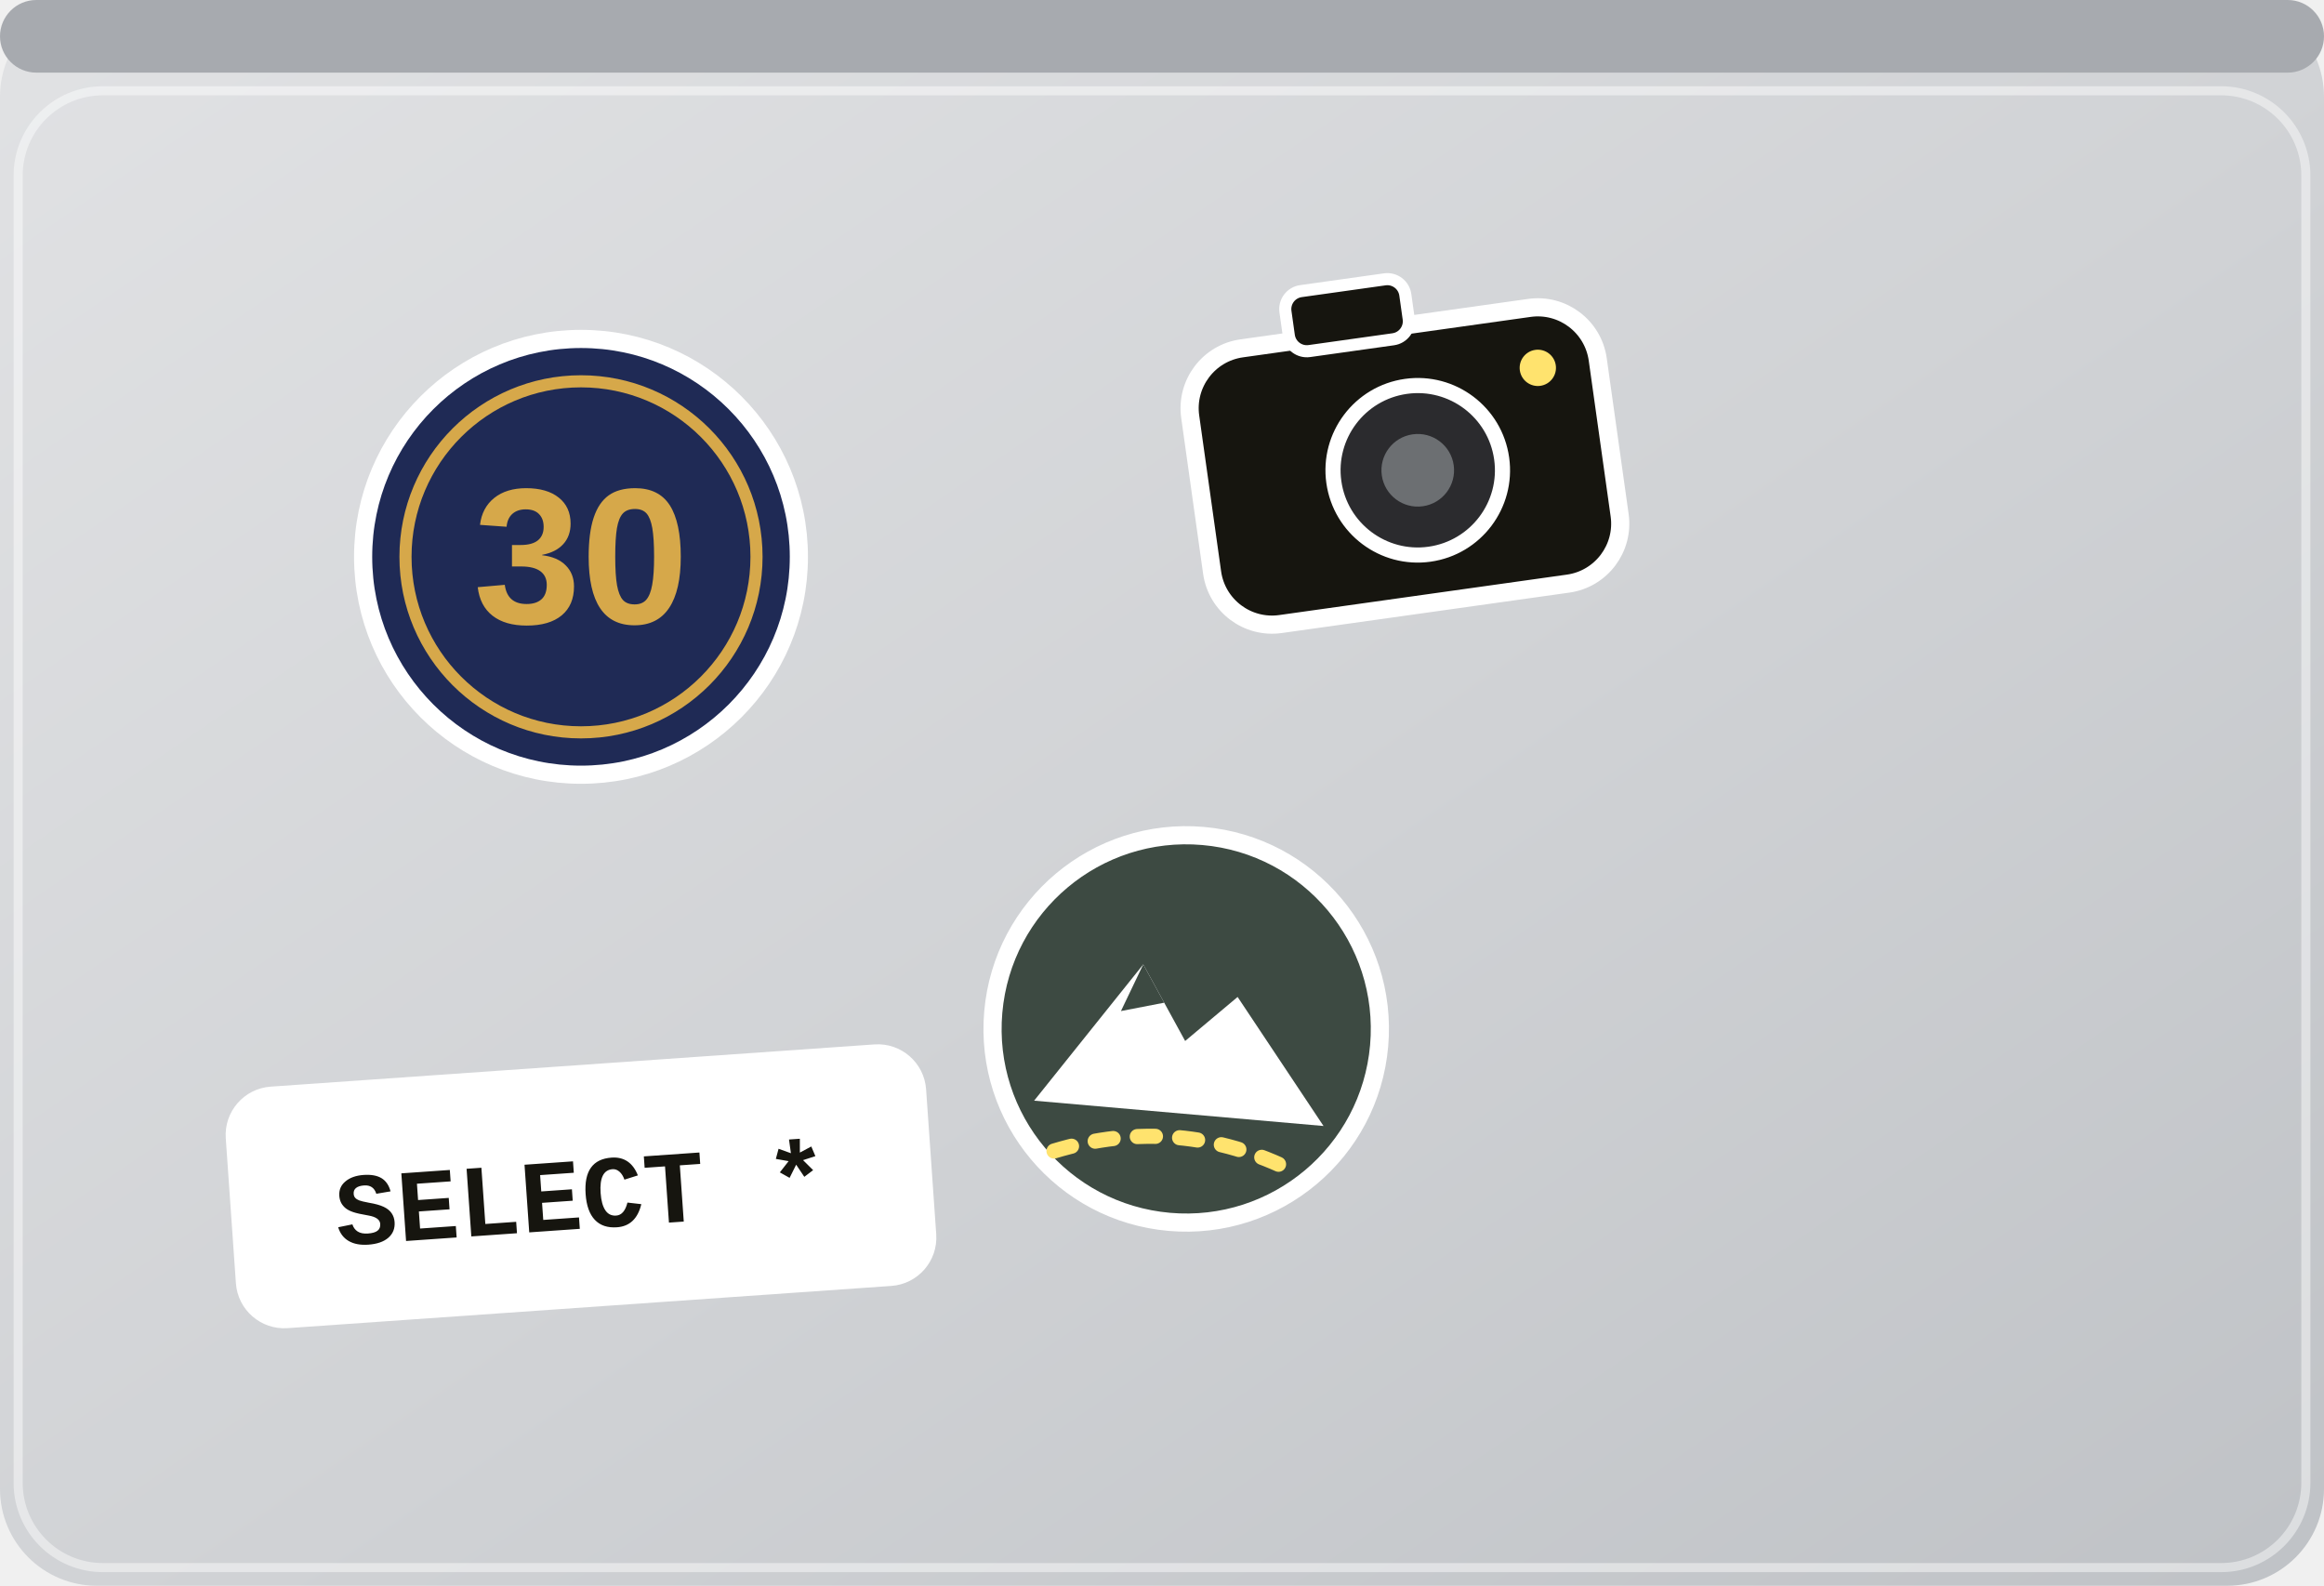
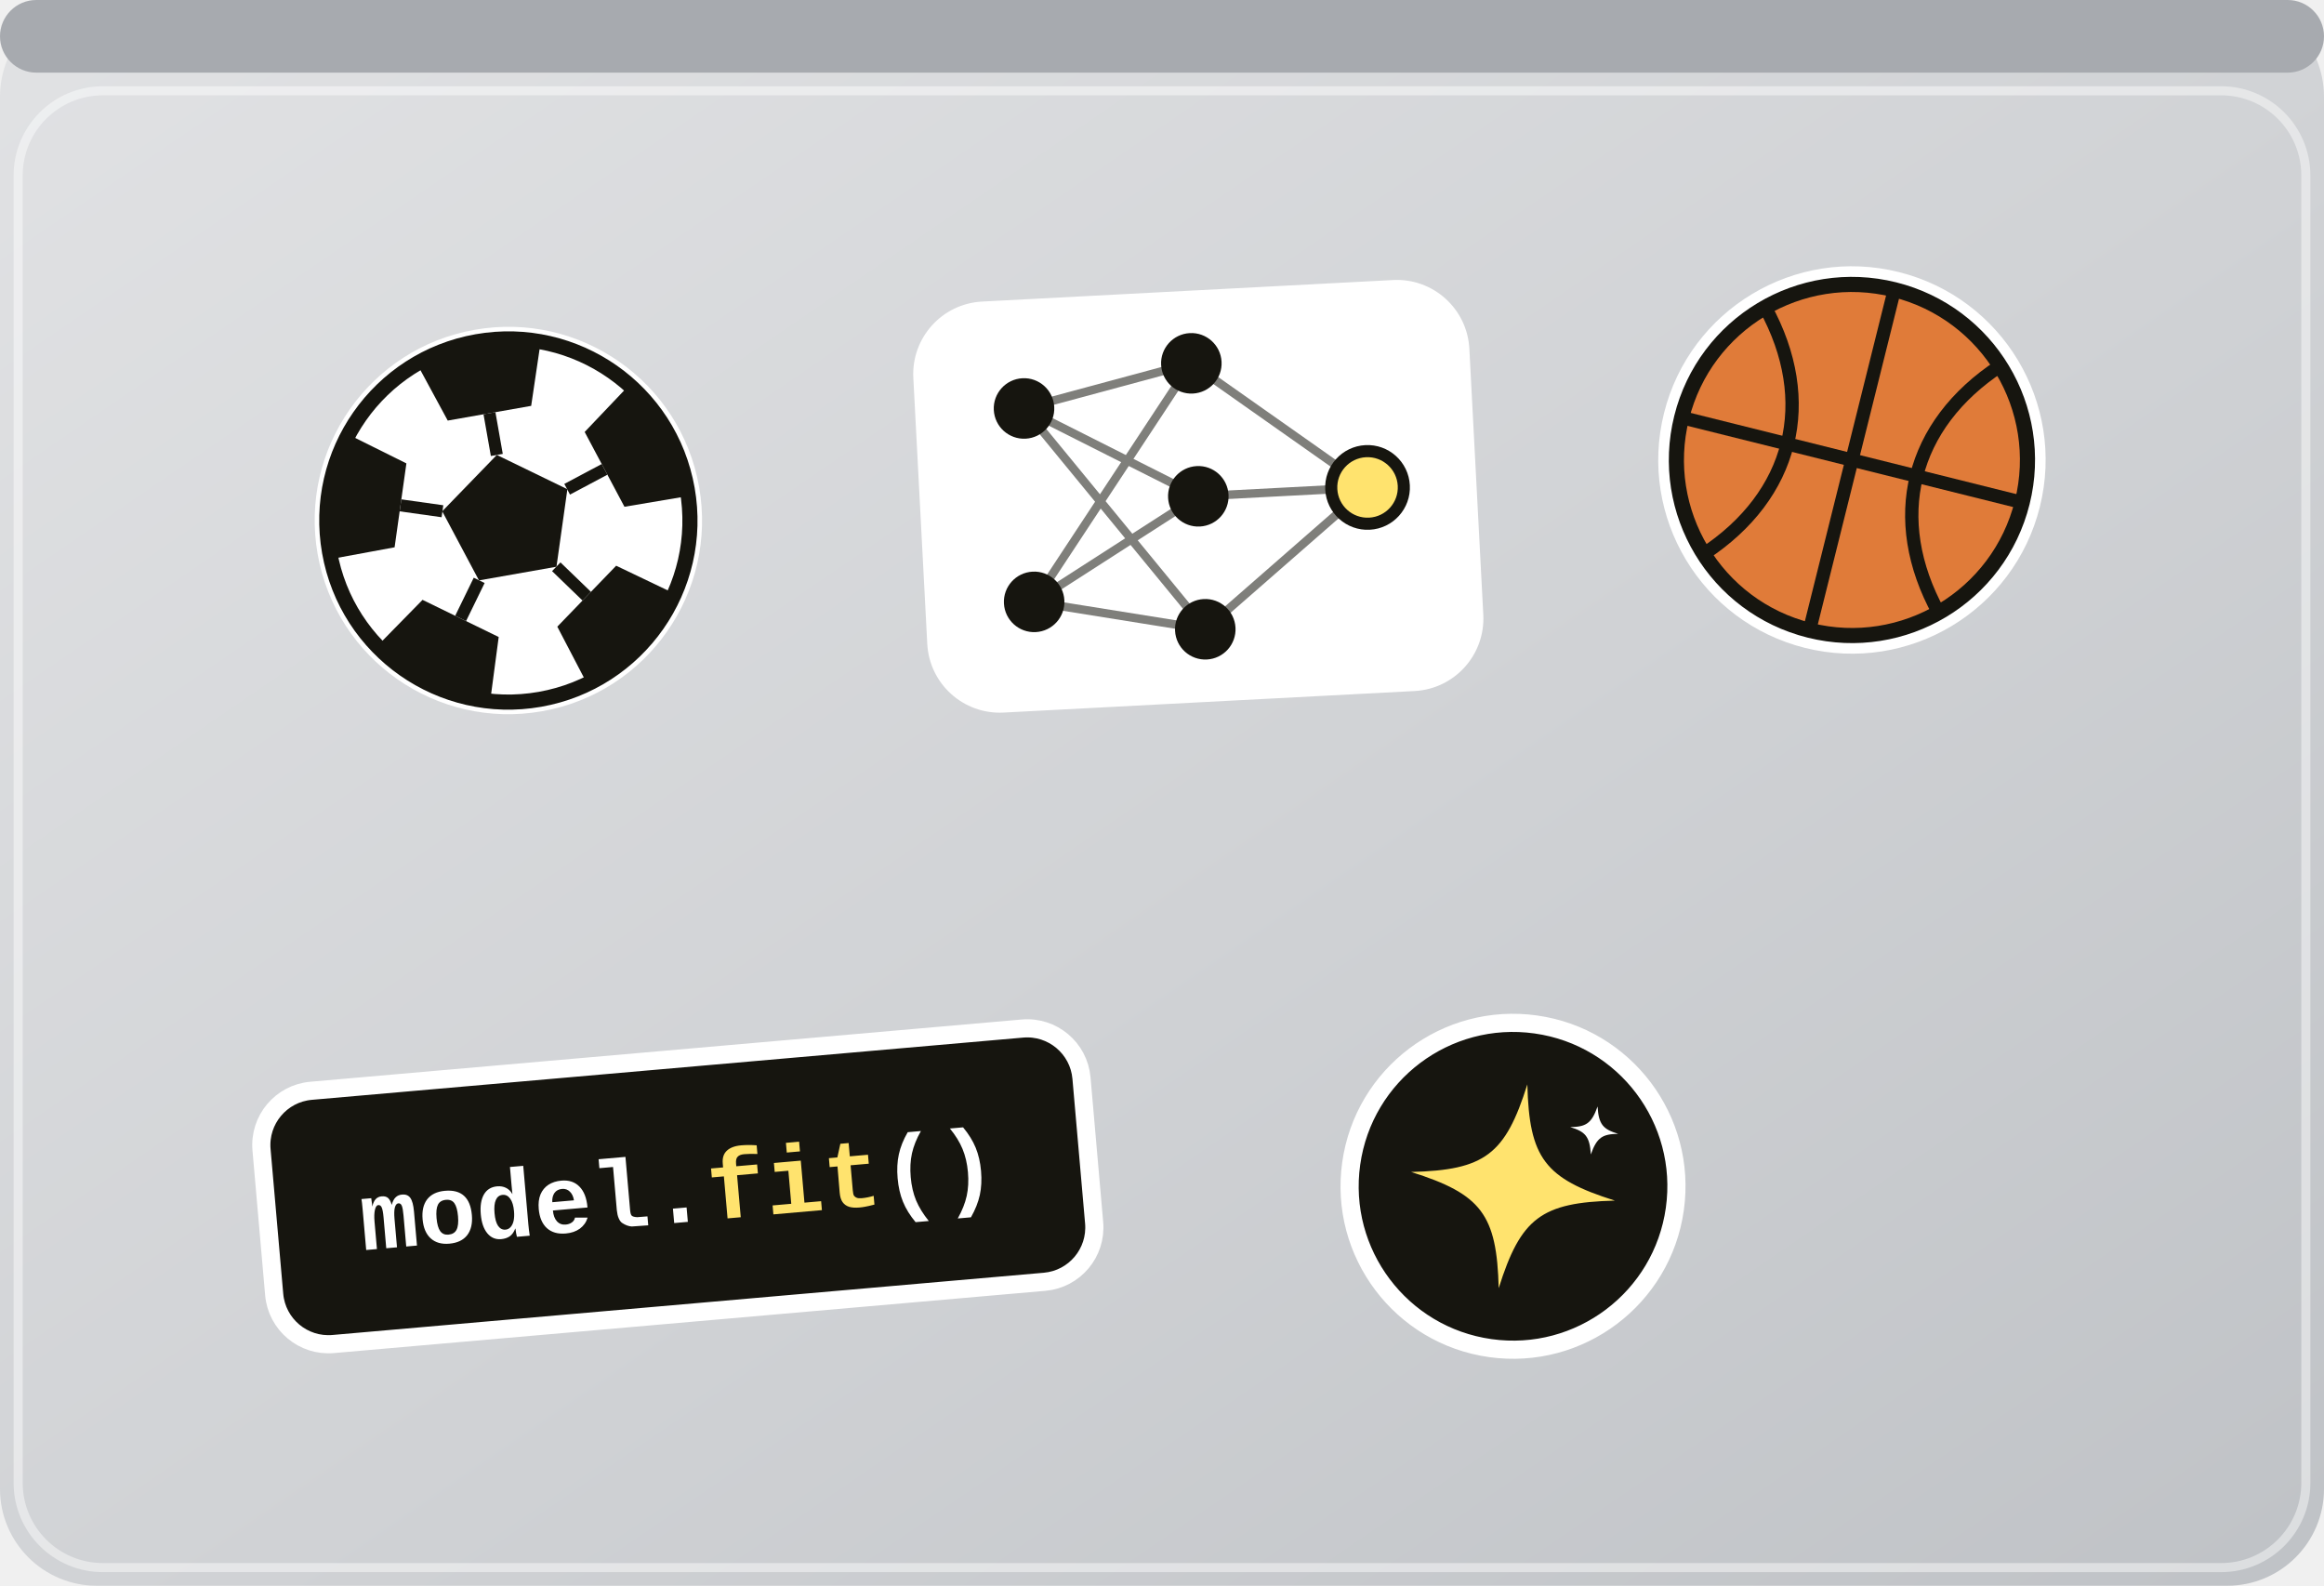
<svg xmlns="http://www.w3.org/2000/svg" viewBox="0 0 384 262" width="384" height="262">
  <defs>
    <linearGradient id="lt-body" x1="0" y1="0" x2="1" y2="1">
      <stop offset="0" stop-color="#E1E2E4" />
      <stop offset=".55" stop-color="#D0D2D5" />
      <stop offset="1" stop-color="#BFC2C6" />
    </linearGradient>
  </defs>
  <rect x="0" y="0" width="384" height="262" rx="16" fill="url(#lt-body)" />
  <rect x="0" y="0" width="384" height="12" rx="6" fill="#A7AAAF" />
  <rect x="3" y="15" width="378" height="244" rx="14" fill="none" stroke="#FFFFFF" stroke-opacity=".45" stroke-width="1.5" />
-   <g transform="translate(96 92)">
-     <circle r="36" fill="#1F2A55" stroke="#FFFFFF" stroke-width="3" />
-     <circle r="29" fill="none" stroke="#D6A84A" stroke-width="2" />
-     <text y="11" text-anchor="middle" font-family="Arial, Helvetica, sans-serif" font-weight="700" font-size="32" fill="#D6A84A">30</text>
+   <g transform="translate(84 86) rotate(-10)">
+     <defs>
+       <clipPath id="lt-ball">
+         <circle r="30" />
+       </clipPath>
+     </defs>
+     <circle r="32" fill="#FFFFFF" />
+     <g clip-path="url(#lt-ball)" fill="#16150F">
+       <polygon points="0,-11 10.5,-3.4 6.5,8.9 -6.5,8.9 -10.5,-3.4" />
+       <polygon points="0,-38 11,-30 7,-18 -7,-18 -11,-30" />
+       <polygon points="0,-38 11,-30 7,-18 -7,-18 -11,-30" transform="rotate(72)" />
+       <polygon points="0,-38 11,-30 7,-18 -7,-18 -11,-30" transform="rotate(144)" />
+       <polygon points="0,-38 11,-30 7,-18 -7,-18 -11,-30" transform="rotate(216)" />
+       <polygon points="0,-38 11,-30 7,-18 -7,-18 -11,-30" transform="rotate(288)" />
+     </g>
+     <g stroke="#16150F" stroke-width="2" clip-path="url(#lt-ball)">
+       <line x1="0" y1="-11" x2="0" y2="-18" />
+       <line x1="0" y1="-11" x2="0" y2="-18" transform="rotate(72)" />
+       <line x1="0" y1="-11" x2="0" y2="-18" transform="rotate(144)" />
+       <line x1="0" y1="-11" x2="0" y2="-18" transform="rotate(216)" />
+       <line x1="0" y1="-11" x2="0" y2="-18" transform="rotate(288)" />
+     </g>
+     <circle r="30" fill="none" stroke="#16150F" stroke-width="2.5" />
  </g>
-   <g transform="translate(232 76) rotate(-8)">
-     <rect x="-34" y="-22" width="68" height="46" rx="10" fill="#16150F" stroke="#FFFFFF" stroke-width="3" />
-     <rect x="-16" y="-30" width="20" height="10" rx="3" fill="#16150F" stroke="#FFFFFF" stroke-width="2" />
-     <circle cx="2" cy="2" r="14" fill="#2B2B2E" stroke="#FFFFFF" stroke-width="2.5" />
-     <circle cx="2" cy="2" r="6" fill="#6C6F72" />
-     <circle cx="24" cy="-12" r="3" fill="#FFE36E" />
+   <g transform="translate(306 76) rotate(14)">
+     <circle r="32" fill="#FFFFFF" />
+     <circle r="29" fill="#E07B39" stroke="#16150F" stroke-width="2.5" />
+     <g fill="none" stroke="#16150F" stroke-width="2.2">
+       <line x1="-29" y1="0" x2="29" y2="0" />
+       <line x1="0" y1="-29" x2="0" y2="29" />
+       <path d="M-20 -21 C -8 -8, -8 8, -20 21" />
+       <path d="M20 -21 C 8 -8, 8 8, 20 21" />
+     </g>
  </g>
-   <g transform="translate(196 170) rotate(5)">
-     <circle r="32" fill="#3D4A42" stroke="#FFFFFF" stroke-width="3" />
-     <path d="M-24 14 L-8 -10 L0 2 L8 -6 L24 14 Z" fill="#FFFFFF" />
-     <path d="M-8 -10 L-4 -4 L-11 -2 Z" fill="#3D4A42" />
-     <path d="M-20 22 Q0 14 20 22" fill="none" stroke="#FFE36E" stroke-width="2.5" stroke-dasharray="3 4" stroke-linecap="round" />
+   <g transform="translate(198 82) rotate(-3)">
+     <rect x="-46" y="-34" width="92" height="68" rx="12" fill="#FFFFFF" />
+     <g stroke="#16150F" stroke-width="1.4" opacity=".55">
+       <path d="M-28 -16 L0 -22 M-28 -16 L0 0 M-28 -16 L0 22 M-28 16 L0 -22 M-28 16 L0 0 M-28 16 L0 22 M0 -22 L28 0 M0 0 L28 0 M0 22 L28 0" />
+     </g>
+     <g fill="#16150F">
+       <circle cx="-28" cy="-16" r="5" />
+       <circle cx="-28" cy="16" r="5" />
+       <circle cx="0" cy="-22" r="5" />
+       <circle cx="0" cy="0" r="5" />
+       <circle cx="0" cy="22" r="5" />
+     </g>
+     <circle cx="28" cy="0" r="6" fill="#FFE36E" stroke="#16150F" stroke-width="2" />
  </g>
-   <g transform="translate(96 196) rotate(-4)">
-     <rect x="-58" y="-20" width="116" height="40" rx="8" fill="#FFFFFF" />
-     <text x="0" y="7" text-anchor="middle" font-family="Courier New, monospace" font-weight="700" font-size="17" fill="#16150F">SELECT *</text>
+   <g transform="translate(112 196) rotate(-5)">
+     <rect x="-68" y="-21" width="136" height="42" rx="9" fill="#16150F" stroke="#FFFFFF" stroke-width="3" />
+     <text x="0" y="6" text-anchor="middle" font-family="Courier New, monospace" font-weight="700" font-size="16" fill="#FFFFFF">model.<tspan fill="#FFE36E">fit</tspan>()</text>
+   </g>
+   <g transform="translate(250 196) rotate(8)">
+     <circle r="27" fill="#16150F" stroke="#FFFFFF" stroke-width="3" />
+     <path d="M0 -17 C 2 -5, 5 -2, 17 0 C 5 2, 2 5, 0 17 C -2 5, -5 2, -17 0 C -5 -2, -2 -5, 0 -17 Z" fill="#FFE36E" />
+     <path d="M12 -15 C 12.6 -12, 13.5 -11.4, 16 -11 C 13.5 -10.6, 12.6 -10, 12 -7 C 11.4 -10, 10.5 -10.6, 8 -11 C 10.5 -11.4, 11.4 -12, 12 -15 Z" fill="#FFFFFF" />
  </g>
</svg>
